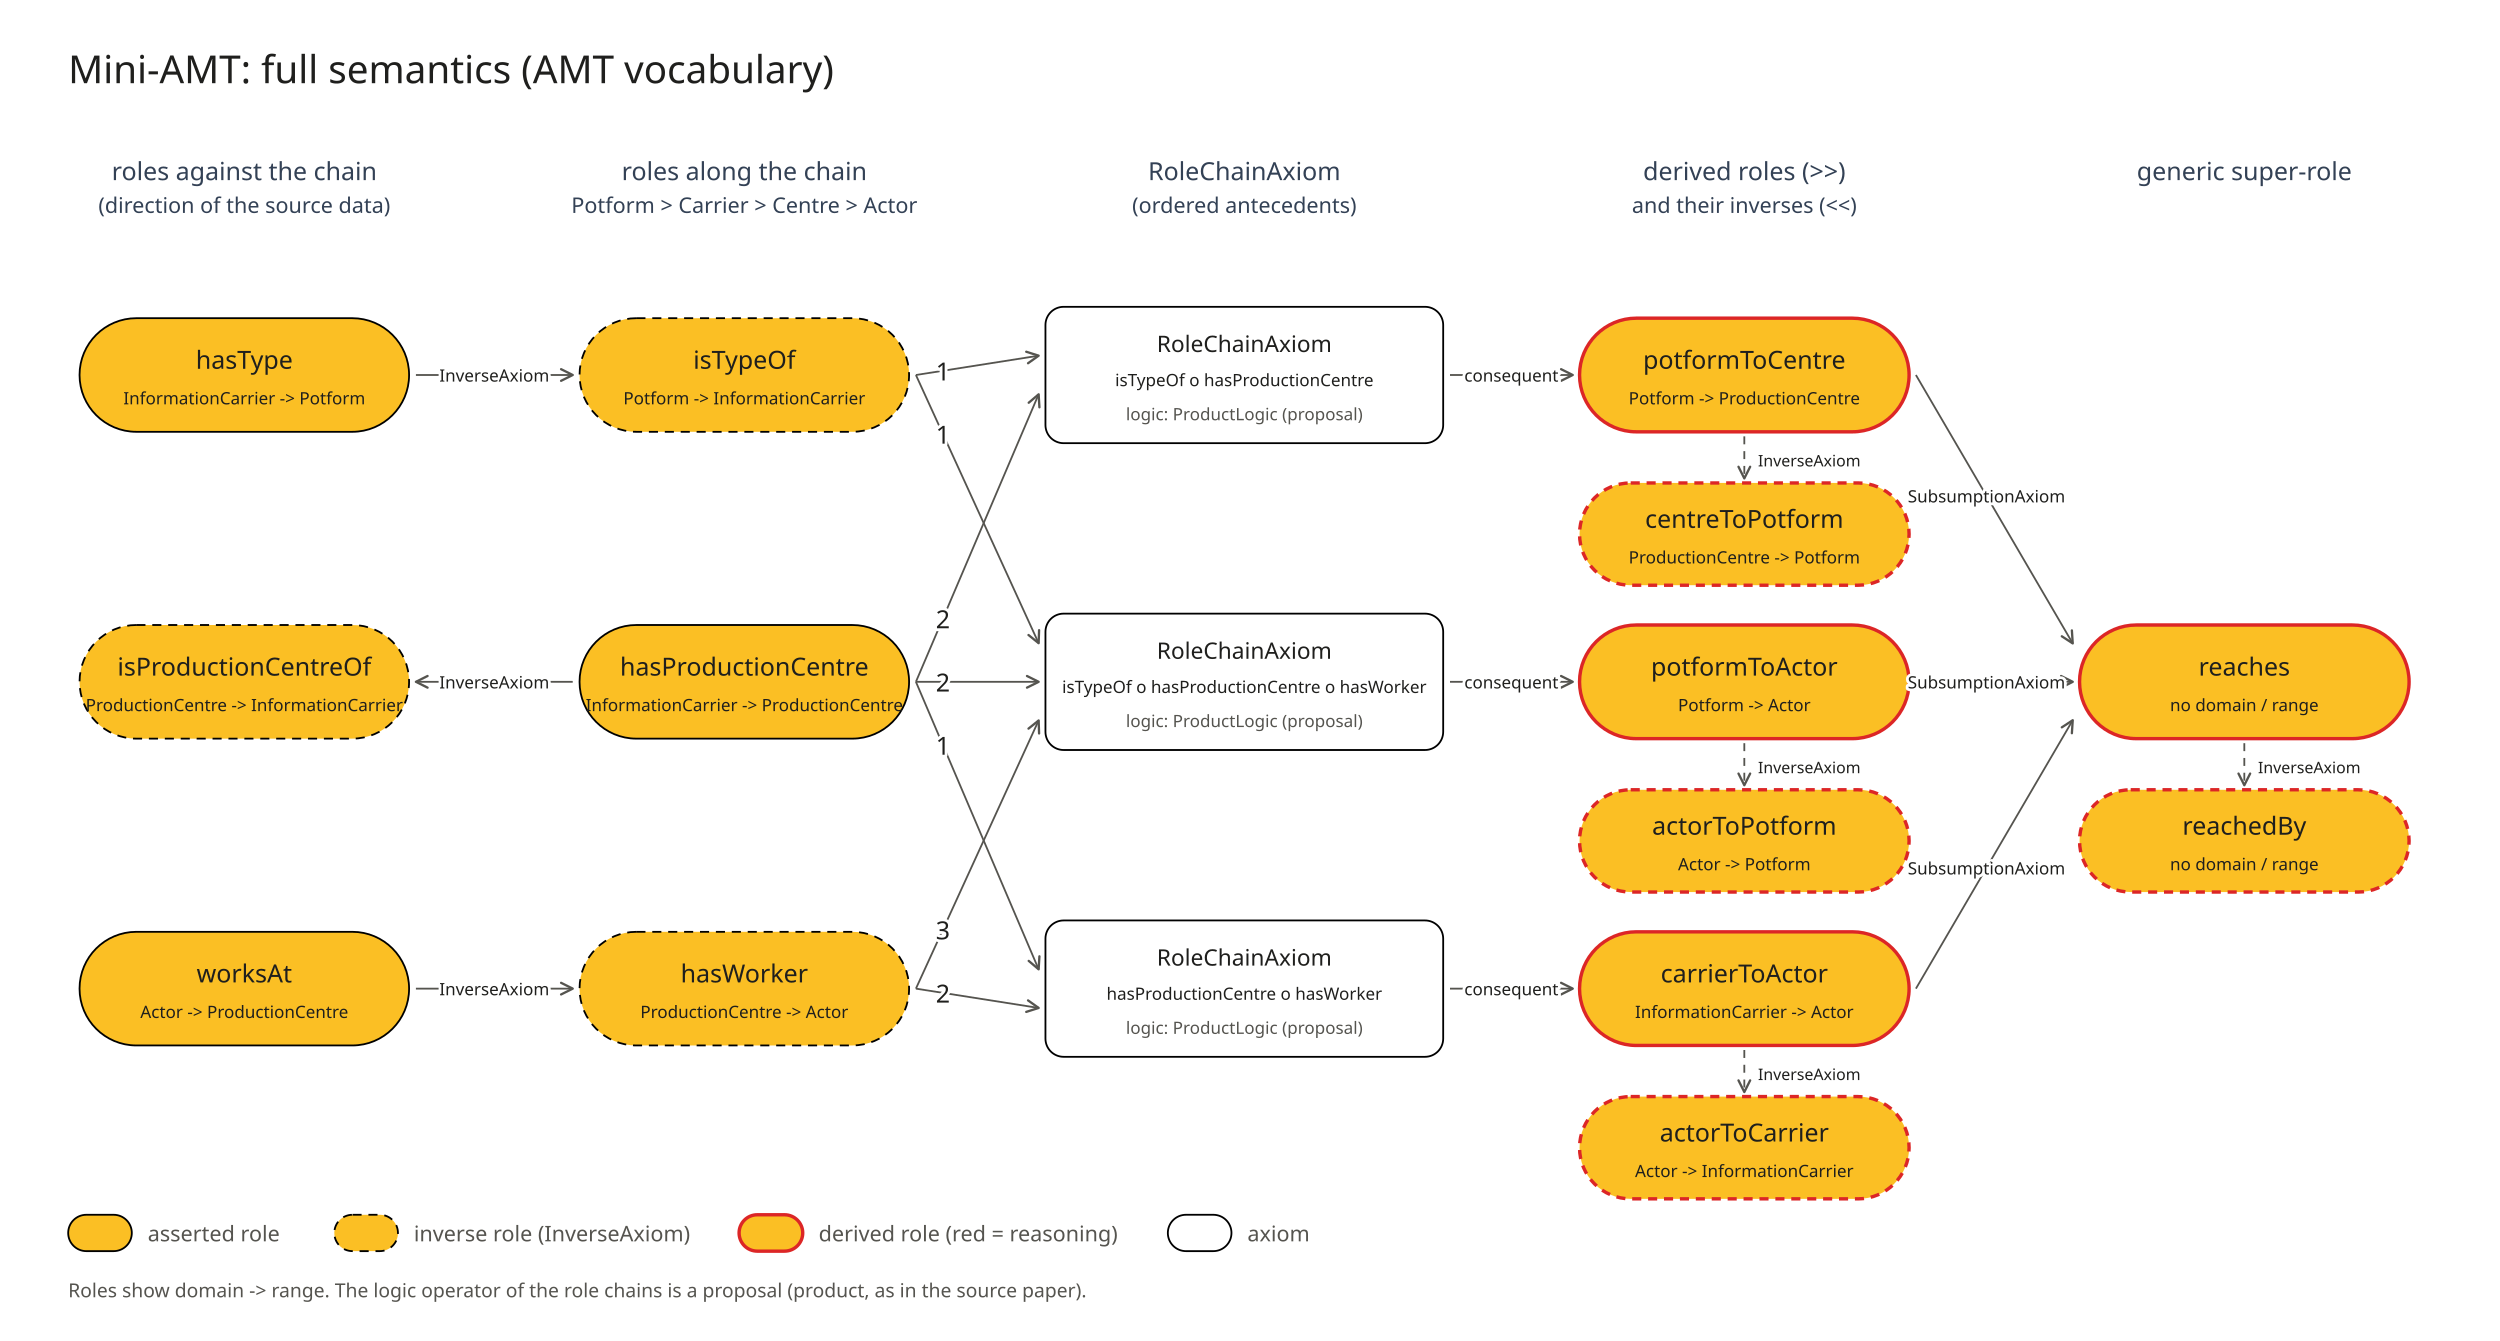
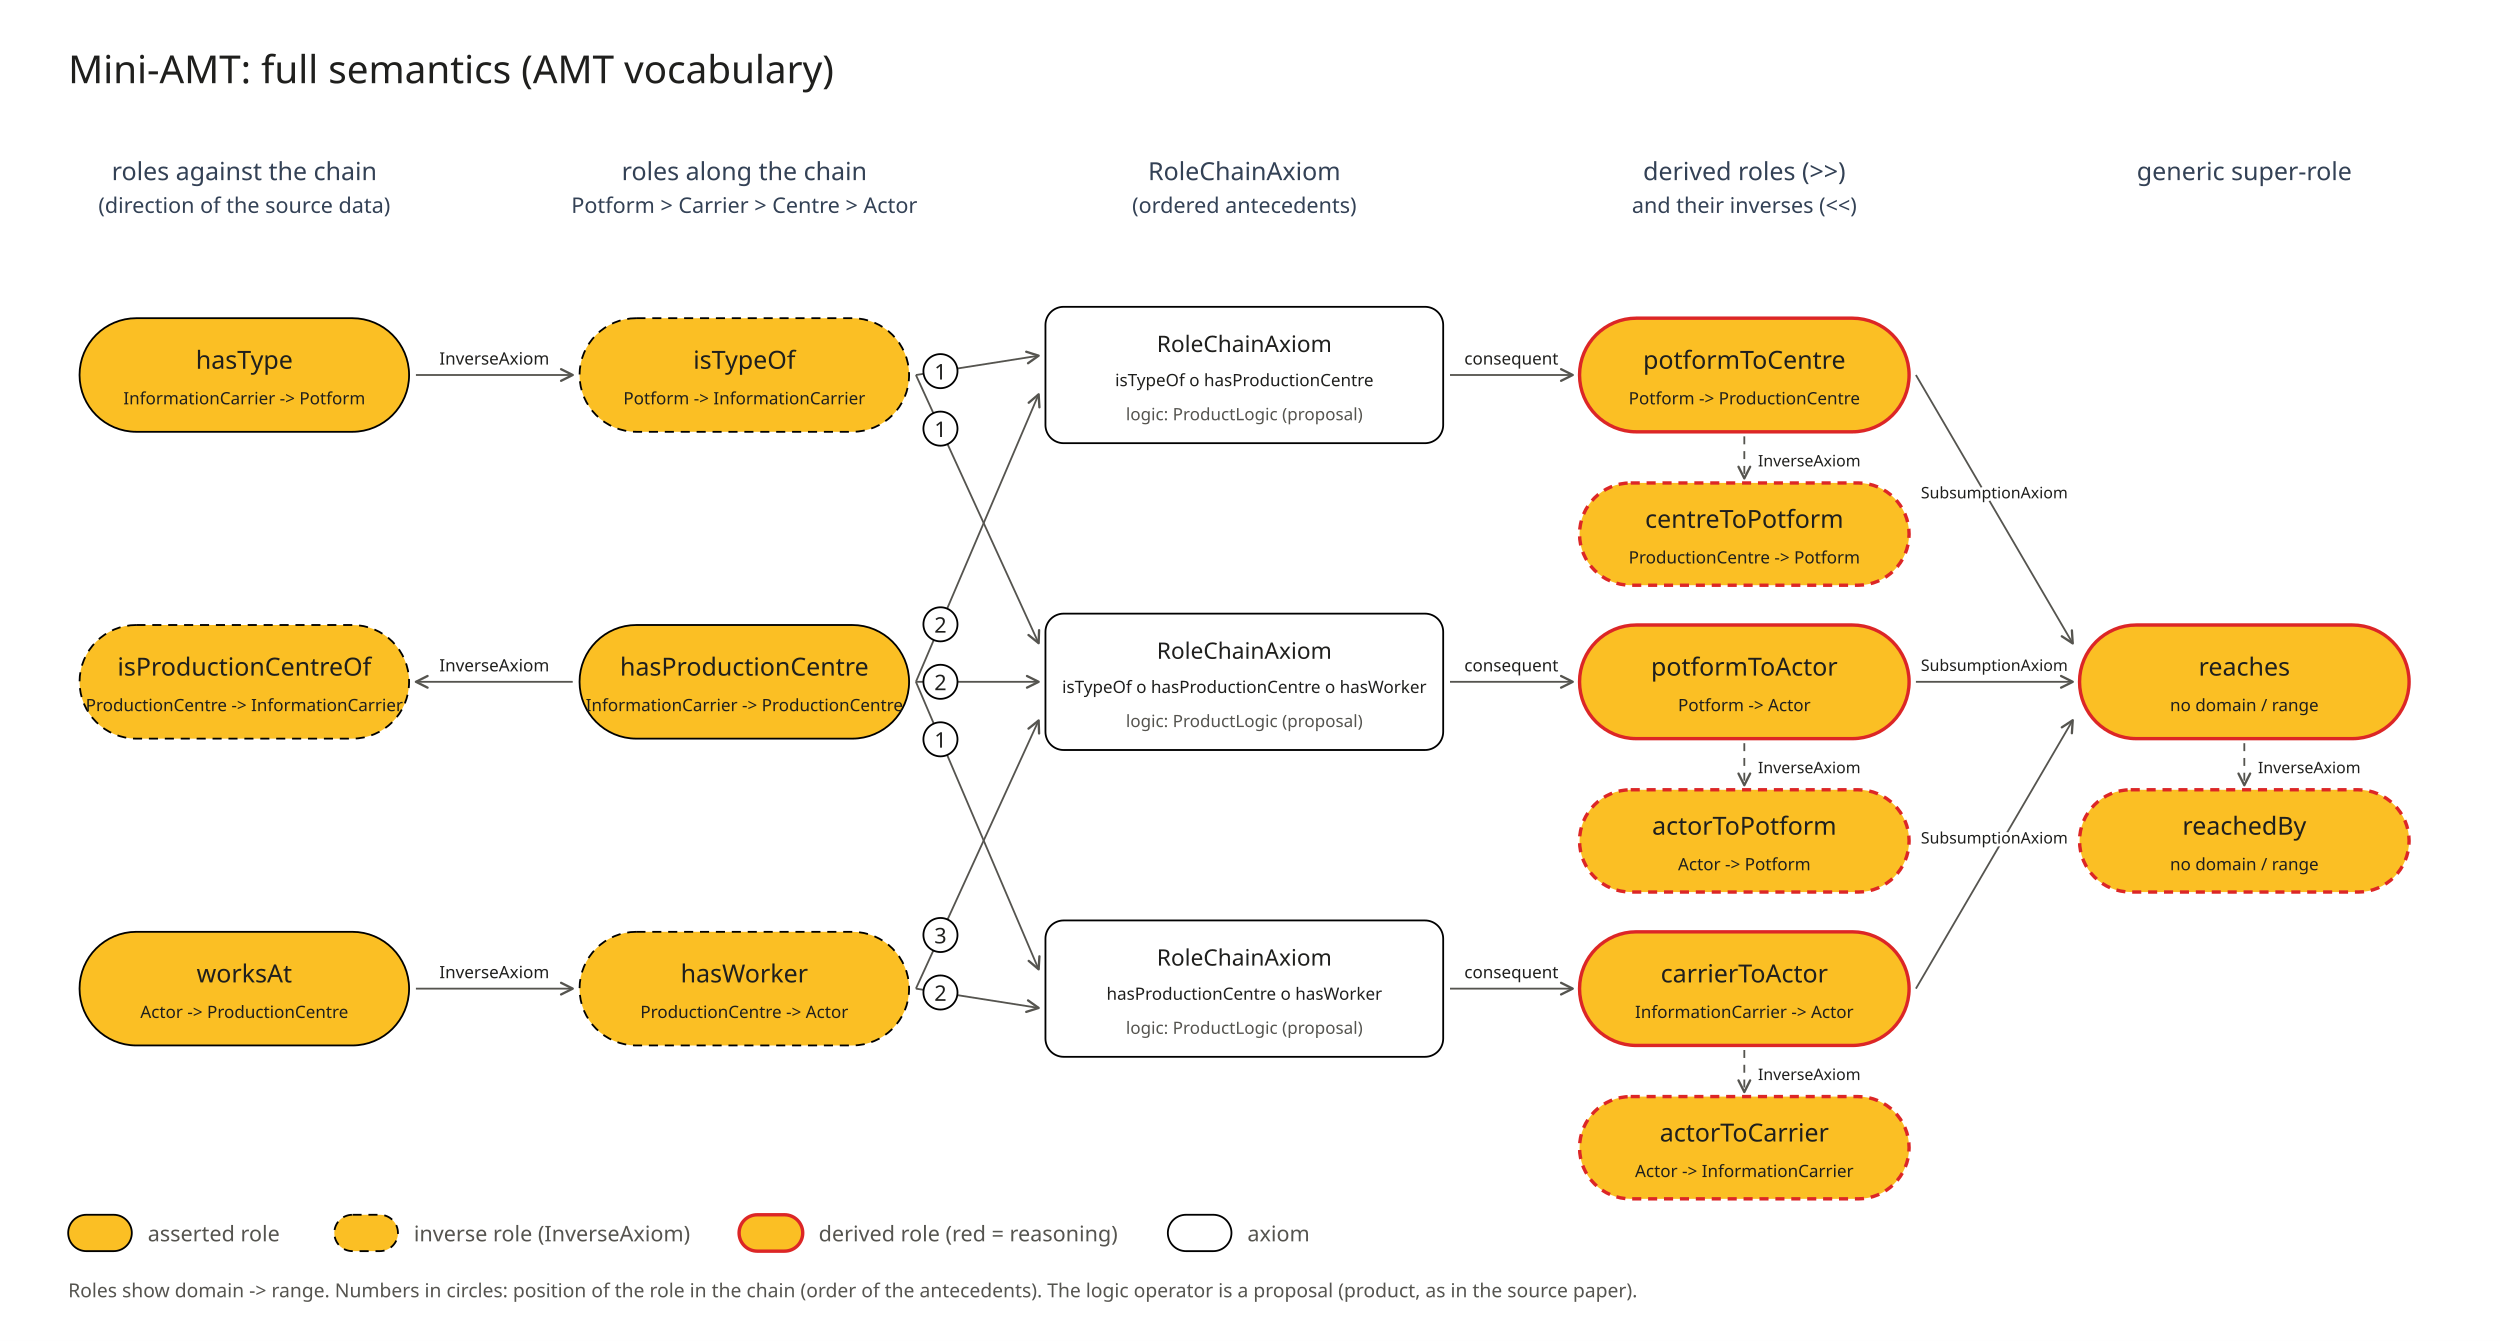
<svg xmlns="http://www.w3.org/2000/svg" width="2200" height="1180" viewBox="0 0 2200 1180" role="img">
  <rect width="2200" height="1180" fill="#ffffff" />
  <defs>
    <marker id="a" viewBox="0 0 10 10" refX="9" refY="5" markerWidth="8" markerHeight="8" orient="auto-start-reverse">
      <path d="M1 1L9 5L1 9" fill="none" stroke="#55544f" stroke-width="1.6" stroke-linecap="round" stroke-linejoin="round" />
    </marker>
  </defs>
  <defs>
    <marker id="r" viewBox="0 0 10 10" refX="9" refY="5" markerWidth="8" markerHeight="8" orient="auto-start-reverse">
      <path d="M1 1L9 5L1 9" fill="none" stroke="#dc2626" stroke-width="1.8" stroke-linecap="round" stroke-linejoin="round" />
    </marker>
  </defs>
  <text x="60" y="60" text-anchor="start" dominant-baseline="central" font-family="Fira Sans" font-size="34" font-weight="500" fill="#1f1f1d">Mini-AMT: full semantics (AMT vocabulary)</text>
  <text x="215" y="150" text-anchor="middle" dominant-baseline="central" font-family="Fira Sans" font-size="22" font-weight="500" fill="#334155">roles against the chain</text>
  <text x="215" y="180" text-anchor="middle" dominant-baseline="central" font-family="Fira Sans" font-size="19" fill="#334155">(direction of the source data)</text>
  <text x="655" y="150" text-anchor="middle" dominant-baseline="central" font-family="Fira Sans" font-size="22" font-weight="500" fill="#334155">roles along the chain</text>
  <text x="655" y="180" text-anchor="middle" dominant-baseline="central" font-family="Fira Sans" font-size="19" fill="#334155">Potform &gt; Carrier &gt; Centre &gt; Actor</text>
  <text x="1095" y="150" text-anchor="middle" dominant-baseline="central" font-family="Fira Sans" font-size="22" font-weight="500" fill="#334155">RoleChainAxiom</text>
  <text x="1095" y="180" text-anchor="middle" dominant-baseline="central" font-family="Fira Sans" font-size="19" fill="#334155">(ordered antecedents)</text>
  <text x="1535" y="150" text-anchor="middle" dominant-baseline="central" font-family="Fira Sans" font-size="22" font-weight="500" fill="#334155">derived roles (&gt;&gt;)</text>
  <text x="1535" y="180" text-anchor="middle" dominant-baseline="central" font-family="Fira Sans" font-size="19" fill="#334155">and their inverses (&lt;&lt;)</text>
  <text x="1975" y="150" text-anchor="middle" dominant-baseline="central" font-family="Fira Sans" font-size="22" font-weight="500" fill="#334155">generic super-role</text>
  <text x="1975" y="180" text-anchor="middle" dominant-baseline="central" font-family="Fira Sans" font-size="19" fill="#334155" />
  <rect x="70" y="550.0" width="290" height="100" rx="50.0" fill="#fbbf24" stroke="#000000" stroke-width="1.6" stroke-dasharray="8 6" />
  <text x="215" y="586" text-anchor="middle" dominant-baseline="central" font-family="Fira Sans" font-size="22" font-weight="500" fill="#1f1f1d">isProductionCentreOf</text>
  <text x="215" y="620" text-anchor="middle" dominant-baseline="central" font-family="Fira Sans" font-size="15" fill="#1f1f1d">ProductionCentre -&gt; InformationCarrier</text>
  <rect x="510" y="550.0" width="290" height="100" rx="50.0" fill="#fbbf24" stroke="#000000" stroke-width="1.6" />
  <text x="655" y="586" text-anchor="middle" dominant-baseline="central" font-family="Fira Sans" font-size="22" font-weight="500" fill="#1f1f1d">hasProductionCentre</text>
  <text x="655" y="620" text-anchor="middle" dominant-baseline="central" font-family="Fira Sans" font-size="15" fill="#1f1f1d">InformationCarrier -&gt; ProductionCentre</text>
  <path d="M504.0,600.0 L366.0,600.0" fill="none" stroke="#55544f" stroke-width="1.6" marker-end="url(#a)" />
-   <text x="435.0" y="600.0" text-anchor="middle" dominant-baseline="central" font-family="Fira Sans" font-size="15" fill="#1f1f1d" stroke="#ffffff" stroke-width="5" stroke-linejoin="round" paint-order="stroke">InverseAxiom</text>
+   <text x="435.0" y="585.0" text-anchor="middle" dominant-baseline="central" font-family="Fira Sans" font-size="15" fill="#1f1f1d" stroke="#ffffff" stroke-width="5" stroke-linejoin="round" paint-order="stroke">InverseAxiom</text>
  <rect x="70" y="280.0" width="290" height="100" rx="50.0" fill="#fbbf24" stroke="#000000" stroke-width="1.6" />
  <text x="215" y="316" text-anchor="middle" dominant-baseline="central" font-family="Fira Sans" font-size="22" font-weight="500" fill="#1f1f1d">hasType</text>
  <text x="215" y="350" text-anchor="middle" dominant-baseline="central" font-family="Fira Sans" font-size="15" fill="#1f1f1d">InformationCarrier -&gt; Potform</text>
  <rect x="510" y="280.0" width="290" height="100" rx="50.0" fill="#fbbf24" stroke="#000000" stroke-width="1.6" stroke-dasharray="8 6" />
  <text x="655" y="316" text-anchor="middle" dominant-baseline="central" font-family="Fira Sans" font-size="22" font-weight="500" fill="#1f1f1d">isTypeOf</text>
  <text x="655" y="350" text-anchor="middle" dominant-baseline="central" font-family="Fira Sans" font-size="15" fill="#1f1f1d">Potform -&gt; InformationCarrier</text>
  <path d="M366.0,330.0 L504.0,330.0" fill="none" stroke="#55544f" stroke-width="1.6" marker-end="url(#a)" />
-   <text x="435.0" y="330.0" text-anchor="middle" dominant-baseline="central" font-family="Fira Sans" font-size="15" fill="#1f1f1d" stroke="#ffffff" stroke-width="5" stroke-linejoin="round" paint-order="stroke">InverseAxiom</text>
+   <text x="435.0" y="315.0" text-anchor="middle" dominant-baseline="central" font-family="Fira Sans" font-size="15" fill="#1f1f1d" stroke="#ffffff" stroke-width="5" stroke-linejoin="round" paint-order="stroke">InverseAxiom</text>
  <rect x="70" y="820.0" width="290" height="100" rx="50.0" fill="#fbbf24" stroke="#000000" stroke-width="1.6" />
  <text x="215" y="856" text-anchor="middle" dominant-baseline="central" font-family="Fira Sans" font-size="22" font-weight="500" fill="#1f1f1d">worksAt</text>
  <text x="215" y="890" text-anchor="middle" dominant-baseline="central" font-family="Fira Sans" font-size="15" fill="#1f1f1d">Actor -&gt; ProductionCentre</text>
  <rect x="510" y="820.0" width="290" height="100" rx="50.0" fill="#fbbf24" stroke="#000000" stroke-width="1.6" stroke-dasharray="8 6" />
  <text x="655" y="856" text-anchor="middle" dominant-baseline="central" font-family="Fira Sans" font-size="22" font-weight="500" fill="#1f1f1d">hasWorker</text>
  <text x="655" y="890" text-anchor="middle" dominant-baseline="central" font-family="Fira Sans" font-size="15" fill="#1f1f1d">ProductionCentre -&gt; Actor</text>
  <path d="M366.0,870.0 L504.0,870.0" fill="none" stroke="#55544f" stroke-width="1.6" marker-end="url(#a)" />
-   <text x="435.0" y="870.0" text-anchor="middle" dominant-baseline="central" font-family="Fira Sans" font-size="15" fill="#1f1f1d" stroke="#ffffff" stroke-width="5" stroke-linejoin="round" paint-order="stroke">InverseAxiom</text>
+   <text x="435.0" y="855.0" text-anchor="middle" dominant-baseline="central" font-family="Fira Sans" font-size="15" fill="#1f1f1d" stroke="#ffffff" stroke-width="5" stroke-linejoin="round" paint-order="stroke">InverseAxiom</text>
  <rect x="920" y="810" width="350" height="120" rx="16" fill="#ffffff" stroke="#000000" stroke-width="1.6" />
  <text x="1095" y="842" text-anchor="middle" dominant-baseline="central" font-family="Fira Sans" font-size="20" font-weight="500" fill="#1f1f1d">RoleChainAxiom</text>
  <text x="1095" y="874" text-anchor="middle" dominant-baseline="central" font-family="Fira Sans" font-size="15" fill="#1f1f1d">hasProductionCentre o hasWorker</text>
  <text x="1095" y="904" text-anchor="middle" dominant-baseline="central" font-family="Fira Sans" font-size="15" fill="#55544f">logic: ProductLogic (proposal)</text>
  <path d="M806.0,600.0 L914.0,853.0" fill="none" stroke="#55544f" stroke-width="1.6" marker-end="url(#a)" />
-   <text x="829.76" y="655.66" text-anchor="middle" dominant-baseline="central" font-family="Fira Sans" font-size="22" font-weight="500" fill="#1f1f1d" stroke="#ffffff" stroke-width="5" stroke-linejoin="round" paint-order="stroke">1</text>
+   <circle cx="827.6" cy="650.6" r="15" fill="#ffffff" stroke="#000000" stroke-width="1.6" />
+   <text x="827.6" y="650.6" text-anchor="middle" dominant-baseline="central" font-family="Fira Sans" font-size="19" font-weight="500" fill="#1f1f1d">1</text>
  <path d="M806.0,870.0 L914.0,887.0" fill="none" stroke="#55544f" stroke-width="1.6" marker-end="url(#a)" />
-   <text x="829.76" y="873.74" text-anchor="middle" dominant-baseline="central" font-family="Fira Sans" font-size="22" font-weight="500" fill="#1f1f1d" stroke="#ffffff" stroke-width="5" stroke-linejoin="round" paint-order="stroke">2</text>
+   <circle cx="827.6" cy="873.4" r="15" fill="#ffffff" stroke="#000000" stroke-width="1.6" />
+   <text x="827.6" y="873.4" text-anchor="middle" dominant-baseline="central" font-family="Fira Sans" font-size="19" font-weight="500" fill="#1f1f1d">2</text>
  <rect x="1390" y="820.0" width="290" height="100" rx="50.0" fill="#fbbf24" stroke="#dc2626" stroke-width="3" />
  <text x="1535" y="856" text-anchor="middle" dominant-baseline="central" font-family="Fira Sans" font-size="22" font-weight="500" fill="#1f1f1d">carrierToActor</text>
  <text x="1535" y="890" text-anchor="middle" dominant-baseline="central" font-family="Fira Sans" font-size="15" fill="#1f1f1d">InformationCarrier -&gt; Actor</text>
  <path d="M1276.0,870.0 L1384.0,870.0" fill="none" stroke="#55544f" stroke-width="1.6" marker-end="url(#a)" />
-   <text x="1330.0" y="870.0" text-anchor="middle" dominant-baseline="central" font-family="Fira Sans" font-size="15" fill="#1f1f1d" stroke="#ffffff" stroke-width="5" stroke-linejoin="round" paint-order="stroke">consequent</text>
+   <text x="1330.0" y="855.0" text-anchor="middle" dominant-baseline="central" font-family="Fira Sans" font-size="15" fill="#1f1f1d" stroke="#ffffff" stroke-width="5" stroke-linejoin="round" paint-order="stroke">consequent</text>
  <rect x="920" y="540" width="350" height="120" rx="16" fill="#ffffff" stroke="#000000" stroke-width="1.6" />
  <text x="1095" y="572" text-anchor="middle" dominant-baseline="central" font-family="Fira Sans" font-size="20" font-weight="500" fill="#1f1f1d">RoleChainAxiom</text>
  <text x="1095" y="604" text-anchor="middle" dominant-baseline="central" font-family="Fira Sans" font-size="15" fill="#1f1f1d">isTypeOf o hasProductionCentre o hasWorker</text>
  <text x="1095" y="634" text-anchor="middle" dominant-baseline="central" font-family="Fira Sans" font-size="15" fill="#55544f">logic: ProductLogic (proposal)</text>
  <path d="M806.0,330.0 L914.0,566.0" fill="none" stroke="#55544f" stroke-width="1.6" marker-end="url(#a)" />
-   <text x="829.76" y="381.92" text-anchor="middle" dominant-baseline="central" font-family="Fira Sans" font-size="22" font-weight="500" fill="#1f1f1d" stroke="#ffffff" stroke-width="5" stroke-linejoin="round" paint-order="stroke">1</text>
+   <circle cx="827.6" cy="377.2" r="15" fill="#ffffff" stroke="#000000" stroke-width="1.6" />
+   <text x="827.6" y="377.2" text-anchor="middle" dominant-baseline="central" font-family="Fira Sans" font-size="19" font-weight="500" fill="#1f1f1d">1</text>
  <path d="M806.0,600.0 L914.0,600.0" fill="none" stroke="#55544f" stroke-width="1.6" marker-end="url(#a)" />
-   <text x="829.76" y="600.0" text-anchor="middle" dominant-baseline="central" font-family="Fira Sans" font-size="22" font-weight="500" fill="#1f1f1d" stroke="#ffffff" stroke-width="5" stroke-linejoin="round" paint-order="stroke">2</text>
+   <circle cx="827.6" cy="600.0" r="15" fill="#ffffff" stroke="#000000" stroke-width="1.6" />
+   <text x="827.6" y="600.0" text-anchor="middle" dominant-baseline="central" font-family="Fira Sans" font-size="19" font-weight="500" fill="#1f1f1d">2</text>
  <path d="M806.0,870.0 L914.0,634.0" fill="none" stroke="#55544f" stroke-width="1.6" marker-end="url(#a)" />
-   <text x="829.76" y="818.08" text-anchor="middle" dominant-baseline="central" font-family="Fira Sans" font-size="22" font-weight="500" fill="#1f1f1d" stroke="#ffffff" stroke-width="5" stroke-linejoin="round" paint-order="stroke">3</text>
+   <circle cx="827.6" cy="822.8" r="15" fill="#ffffff" stroke="#000000" stroke-width="1.6" />
+   <text x="827.6" y="822.8" text-anchor="middle" dominant-baseline="central" font-family="Fira Sans" font-size="19" font-weight="500" fill="#1f1f1d">3</text>
  <rect x="1390" y="550.0" width="290" height="100" rx="50.0" fill="#fbbf24" stroke="#dc2626" stroke-width="3" />
  <text x="1535" y="586" text-anchor="middle" dominant-baseline="central" font-family="Fira Sans" font-size="22" font-weight="500" fill="#1f1f1d">potformToActor</text>
  <text x="1535" y="620" text-anchor="middle" dominant-baseline="central" font-family="Fira Sans" font-size="15" fill="#1f1f1d">Potform -&gt; Actor</text>
  <path d="M1276.0,600.0 L1384.0,600.0" fill="none" stroke="#55544f" stroke-width="1.6" marker-end="url(#a)" />
-   <text x="1330.0" y="600.0" text-anchor="middle" dominant-baseline="central" font-family="Fira Sans" font-size="15" fill="#1f1f1d" stroke="#ffffff" stroke-width="5" stroke-linejoin="round" paint-order="stroke">consequent</text>
+   <text x="1330.0" y="585.0" text-anchor="middle" dominant-baseline="central" font-family="Fira Sans" font-size="15" fill="#1f1f1d" stroke="#ffffff" stroke-width="5" stroke-linejoin="round" paint-order="stroke">consequent</text>
  <rect x="920" y="270" width="350" height="120" rx="16" fill="#ffffff" stroke="#000000" stroke-width="1.6" />
  <text x="1095" y="302" text-anchor="middle" dominant-baseline="central" font-family="Fira Sans" font-size="20" font-weight="500" fill="#1f1f1d">RoleChainAxiom</text>
  <text x="1095" y="334" text-anchor="middle" dominant-baseline="central" font-family="Fira Sans" font-size="15" fill="#1f1f1d">isTypeOf o hasProductionCentre</text>
  <text x="1095" y="364" text-anchor="middle" dominant-baseline="central" font-family="Fira Sans" font-size="15" fill="#55544f">logic: ProductLogic (proposal)</text>
  <path d="M806.0,330.0 L914.0,313.0" fill="none" stroke="#55544f" stroke-width="1.6" marker-end="url(#a)" />
-   <text x="829.76" y="326.26" text-anchor="middle" dominant-baseline="central" font-family="Fira Sans" font-size="22" font-weight="500" fill="#1f1f1d" stroke="#ffffff" stroke-width="5" stroke-linejoin="round" paint-order="stroke">1</text>
+   <circle cx="827.6" cy="326.6" r="15" fill="#ffffff" stroke="#000000" stroke-width="1.6" />
+   <text x="827.6" y="326.6" text-anchor="middle" dominant-baseline="central" font-family="Fira Sans" font-size="19" font-weight="500" fill="#1f1f1d">1</text>
  <path d="M806.0,600.0 L914.0,347.0" fill="none" stroke="#55544f" stroke-width="1.6" marker-end="url(#a)" />
-   <text x="829.76" y="544.34" text-anchor="middle" dominant-baseline="central" font-family="Fira Sans" font-size="22" font-weight="500" fill="#1f1f1d" stroke="#ffffff" stroke-width="5" stroke-linejoin="round" paint-order="stroke">2</text>
+   <circle cx="827.6" cy="549.4" r="15" fill="#ffffff" stroke="#000000" stroke-width="1.6" />
+   <text x="827.6" y="549.4" text-anchor="middle" dominant-baseline="central" font-family="Fira Sans" font-size="19" font-weight="500" fill="#1f1f1d">2</text>
  <rect x="1390" y="280.0" width="290" height="100" rx="50.0" fill="#fbbf24" stroke="#dc2626" stroke-width="3" />
  <text x="1535" y="316" text-anchor="middle" dominant-baseline="central" font-family="Fira Sans" font-size="22" font-weight="500" fill="#1f1f1d">potformToCentre</text>
  <text x="1535" y="350" text-anchor="middle" dominant-baseline="central" font-family="Fira Sans" font-size="15" fill="#1f1f1d">Potform -&gt; ProductionCentre</text>
  <path d="M1276.0,330.0 L1384.0,330.0" fill="none" stroke="#55544f" stroke-width="1.6" marker-end="url(#a)" />
-   <text x="1330.0" y="330.0" text-anchor="middle" dominant-baseline="central" font-family="Fira Sans" font-size="15" fill="#1f1f1d" stroke="#ffffff" stroke-width="5" stroke-linejoin="round" paint-order="stroke">consequent</text>
+   <text x="1330.0" y="315.0" text-anchor="middle" dominant-baseline="central" font-family="Fira Sans" font-size="15" fill="#1f1f1d" stroke="#ffffff" stroke-width="5" stroke-linejoin="round" paint-order="stroke">consequent</text>
  <rect x="1830" y="550.0" width="290" height="100" rx="50.0" fill="#fbbf24" stroke="#dc2626" stroke-width="3" />
  <text x="1975" y="586" text-anchor="middle" dominant-baseline="central" font-family="Fira Sans" font-size="22" font-weight="500" fill="#1f1f1d">reaches</text>
  <text x="1975" y="620" text-anchor="middle" dominant-baseline="central" font-family="Fira Sans" font-size="15" fill="#1f1f1d">no domain / range</text>
  <path d="M1686.0,870.0 L1824.0,633.8" fill="none" stroke="#55544f" stroke-width="1.6" marker-end="url(#a)" />
-   <text x="1748.1" y="763.688" text-anchor="middle" dominant-baseline="central" font-family="Fira Sans" font-size="15" fill="#1f1f1d" stroke="#ffffff" stroke-width="5" stroke-linejoin="round" paint-order="stroke">SubsumptionAxiom</text>
+   <text x="1755.0" y="736.875" text-anchor="middle" dominant-baseline="central" font-family="Fira Sans" font-size="14" fill="#1f1f1d" stroke="#ffffff" stroke-width="5" stroke-linejoin="round" paint-order="stroke">SubsumptionAxiom</text>
  <path d="M1686.0,600.0 L1824.0,600.0" fill="none" stroke="#55544f" stroke-width="1.6" marker-end="url(#a)" />
-   <text x="1748.1" y="600.0" text-anchor="middle" dominant-baseline="central" font-family="Fira Sans" font-size="15" fill="#1f1f1d" stroke="#ffffff" stroke-width="5" stroke-linejoin="round" paint-order="stroke">SubsumptionAxiom</text>
+   <text x="1755.0" y="585.0" text-anchor="middle" dominant-baseline="central" font-family="Fira Sans" font-size="14" fill="#1f1f1d" stroke="#ffffff" stroke-width="5" stroke-linejoin="round" paint-order="stroke">SubsumptionAxiom</text>
  <path d="M1686.0,330.0 L1824.0,566.2" fill="none" stroke="#55544f" stroke-width="1.6" marker-end="url(#a)" />
-   <text x="1748.1" y="436.312" text-anchor="middle" dominant-baseline="central" font-family="Fira Sans" font-size="15" fill="#1f1f1d" stroke="#ffffff" stroke-width="5" stroke-linejoin="round" paint-order="stroke">SubsumptionAxiom</text>
+   <text x="1755.0" y="433.125" text-anchor="middle" dominant-baseline="central" font-family="Fira Sans" font-size="14" fill="#1f1f1d" stroke="#ffffff" stroke-width="5" stroke-linejoin="round" paint-order="stroke">SubsumptionAxiom</text>
  <rect x="1390" y="965.0" width="290" height="90" rx="45.0" fill="#fbbf24" stroke="#dc2626" stroke-width="3" stroke-dasharray="8 6" />
  <text x="1535" y="996" text-anchor="middle" dominant-baseline="central" font-family="Fira Sans" font-size="22" font-weight="500" fill="#1f1f1d">actorToCarrier</text>
  <text x="1535" y="1030" text-anchor="middle" dominant-baseline="central" font-family="Fira Sans" font-size="15" fill="#1f1f1d">Actor -&gt; InformationCarrier</text>
  <path d="M1535.0,924.0 L1535.0,961.0" fill="none" stroke="#55544f" stroke-width="1.6" stroke-dasharray="7 6" marker-end="url(#a)" />
  <text x="1547" y="945.0" text-anchor="start" dominant-baseline="central" font-family="Fira Sans" font-size="14" fill="#1f1f1d">InverseAxiom</text>
  <rect x="1390" y="695.0" width="290" height="90" rx="45.0" fill="#fbbf24" stroke="#dc2626" stroke-width="3" stroke-dasharray="8 6" />
  <text x="1535" y="726" text-anchor="middle" dominant-baseline="central" font-family="Fira Sans" font-size="22" font-weight="500" fill="#1f1f1d">actorToPotform</text>
  <text x="1535" y="760" text-anchor="middle" dominant-baseline="central" font-family="Fira Sans" font-size="15" fill="#1f1f1d">Actor -&gt; Potform</text>
  <path d="M1535.0,654.0 L1535.0,691.0" fill="none" stroke="#55544f" stroke-width="1.6" stroke-dasharray="7 6" marker-end="url(#a)" />
  <text x="1547" y="675.0" text-anchor="start" dominant-baseline="central" font-family="Fira Sans" font-size="14" fill="#1f1f1d">InverseAxiom</text>
  <rect x="1390" y="425.0" width="290" height="90" rx="45.0" fill="#fbbf24" stroke="#dc2626" stroke-width="3" stroke-dasharray="8 6" />
  <text x="1535" y="456" text-anchor="middle" dominant-baseline="central" font-family="Fira Sans" font-size="22" font-weight="500" fill="#1f1f1d">centreToPotform</text>
  <text x="1535" y="490" text-anchor="middle" dominant-baseline="central" font-family="Fira Sans" font-size="15" fill="#1f1f1d">ProductionCentre -&gt; Potform</text>
  <path d="M1535.0,384.0 L1535.0,421.0" fill="none" stroke="#55544f" stroke-width="1.6" stroke-dasharray="7 6" marker-end="url(#a)" />
  <text x="1547" y="405.0" text-anchor="start" dominant-baseline="central" font-family="Fira Sans" font-size="14" fill="#1f1f1d">InverseAxiom</text>
  <rect x="1830" y="695.0" width="290" height="90" rx="45.0" fill="#fbbf24" stroke="#dc2626" stroke-width="3" stroke-dasharray="8 6" />
  <text x="1975" y="726" text-anchor="middle" dominant-baseline="central" font-family="Fira Sans" font-size="22" font-weight="500" fill="#1f1f1d">reachedBy</text>
  <text x="1975" y="760" text-anchor="middle" dominant-baseline="central" font-family="Fira Sans" font-size="15" fill="#1f1f1d">no domain / range</text>
  <path d="M1975.0,654.0 L1975.0,691.0" fill="none" stroke="#55544f" stroke-width="1.6" stroke-dasharray="7 6" marker-end="url(#a)" />
  <text x="1987" y="675.0" text-anchor="start" dominant-baseline="central" font-family="Fira Sans" font-size="14" fill="#1f1f1d">InverseAxiom</text>
  <rect x="60" y="1069" width="56" height="32" rx="16" fill="#fbbf24" stroke="#000000" stroke-width="1.6" />
  <text x="130" y="1085" text-anchor="start" dominant-baseline="central" font-family="Fira Sans" font-size="19" fill="#55544f">asserted role</text>
  <rect x="294.2" y="1069" width="56" height="32" rx="16" fill="#fbbf24" stroke="#000000" stroke-width="1.6" stroke-dasharray="8 6" />
  <text x="364.2" y="1085" text-anchor="start" dominant-baseline="central" font-family="Fira Sans" font-size="19" fill="#55544f">inverse role (InverseAxiom)</text>
  <rect x="650.4" y="1069" width="56" height="32" rx="16" fill="#fbbf24" stroke="#dc2626" stroke-width="3" />
  <text x="720.4" y="1085" text-anchor="start" dominant-baseline="central" font-family="Fira Sans" font-size="19" fill="#55544f">derived role (red = reasoning)</text>
  <rect x="1027.7" y="1069" width="56" height="32" rx="16" fill="#ffffff" stroke="#000000" stroke-width="1.6" />
  <text x="1097.7" y="1085" text-anchor="start" dominant-baseline="central" font-family="Fira Sans" font-size="19" fill="#55544f">axiom</text>
-   <text x="60" y="1135" text-anchor="start" dominant-baseline="central" font-family="Fira Sans" font-size="17" fill="#55544f">Roles show domain -&gt; range. The logic operator of the role chains is a proposal (product, as in the source paper).</text>
+   <text x="60" y="1135" text-anchor="start" dominant-baseline="central" font-family="Fira Sans" font-size="17" fill="#55544f">Roles show domain -&gt; range. Numbers in circles: position of the role in the chain (order of the antecedents). The logic operator is a proposal (product, as in the source paper).</text>
</svg>
